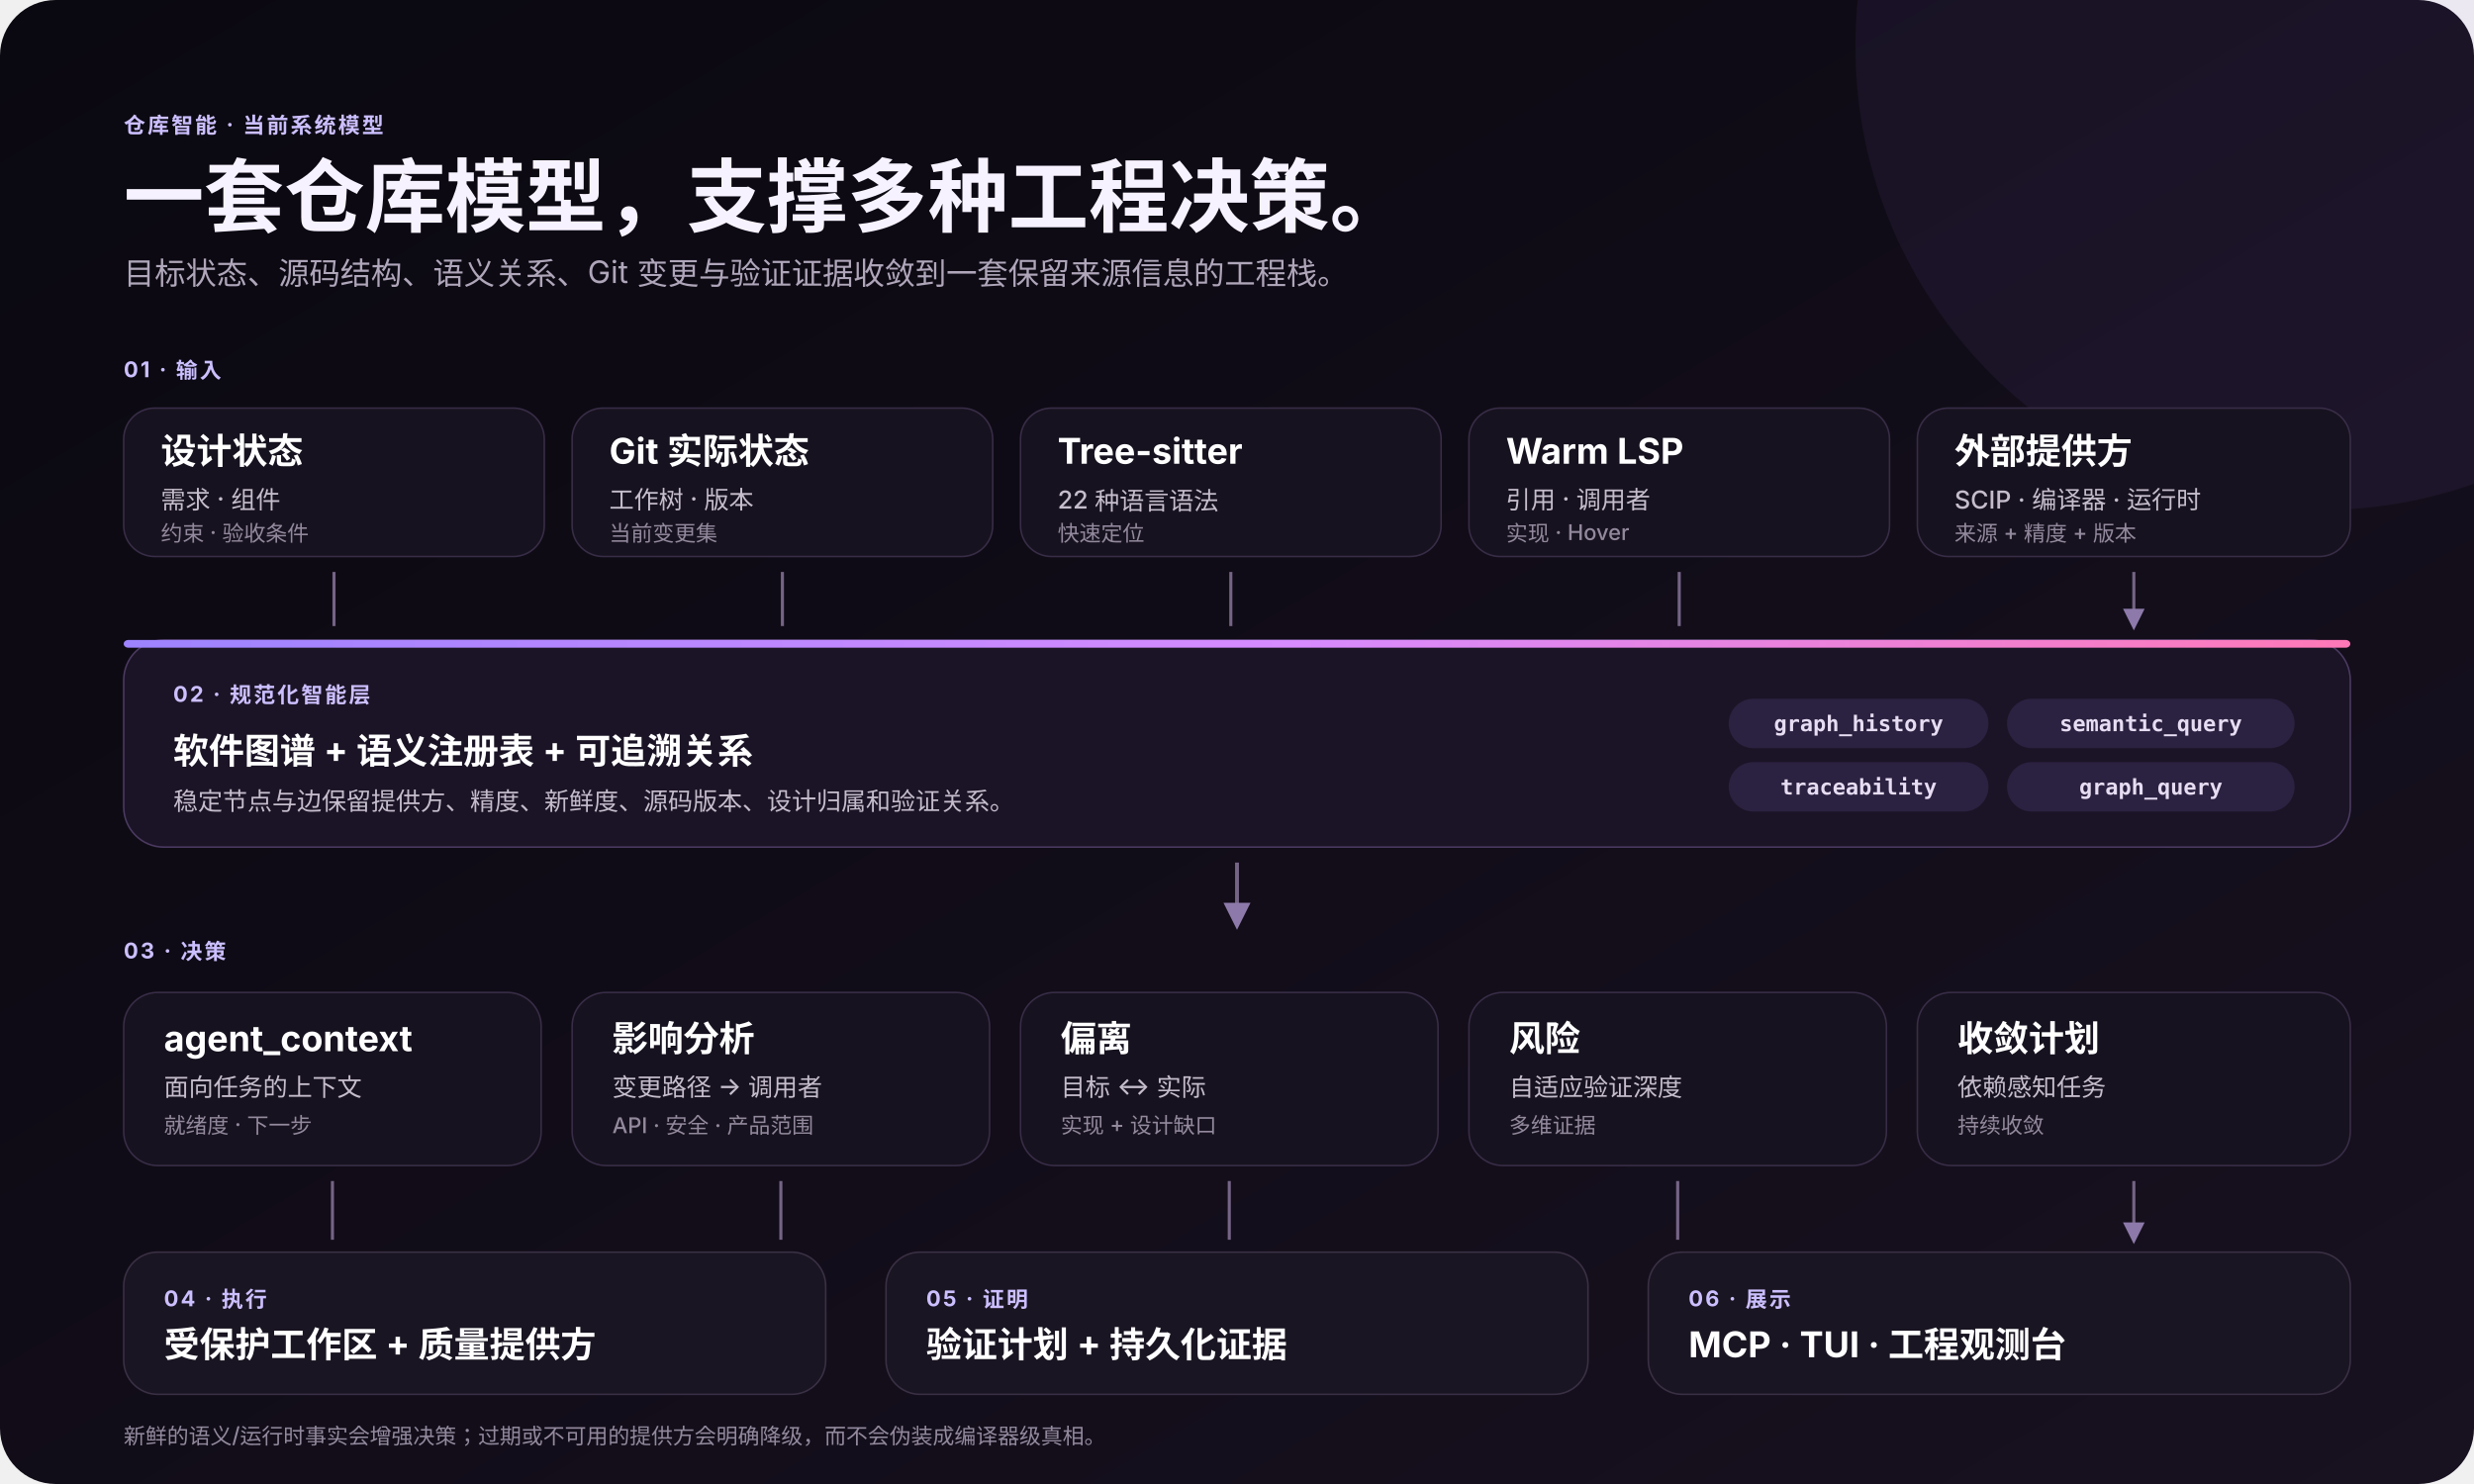
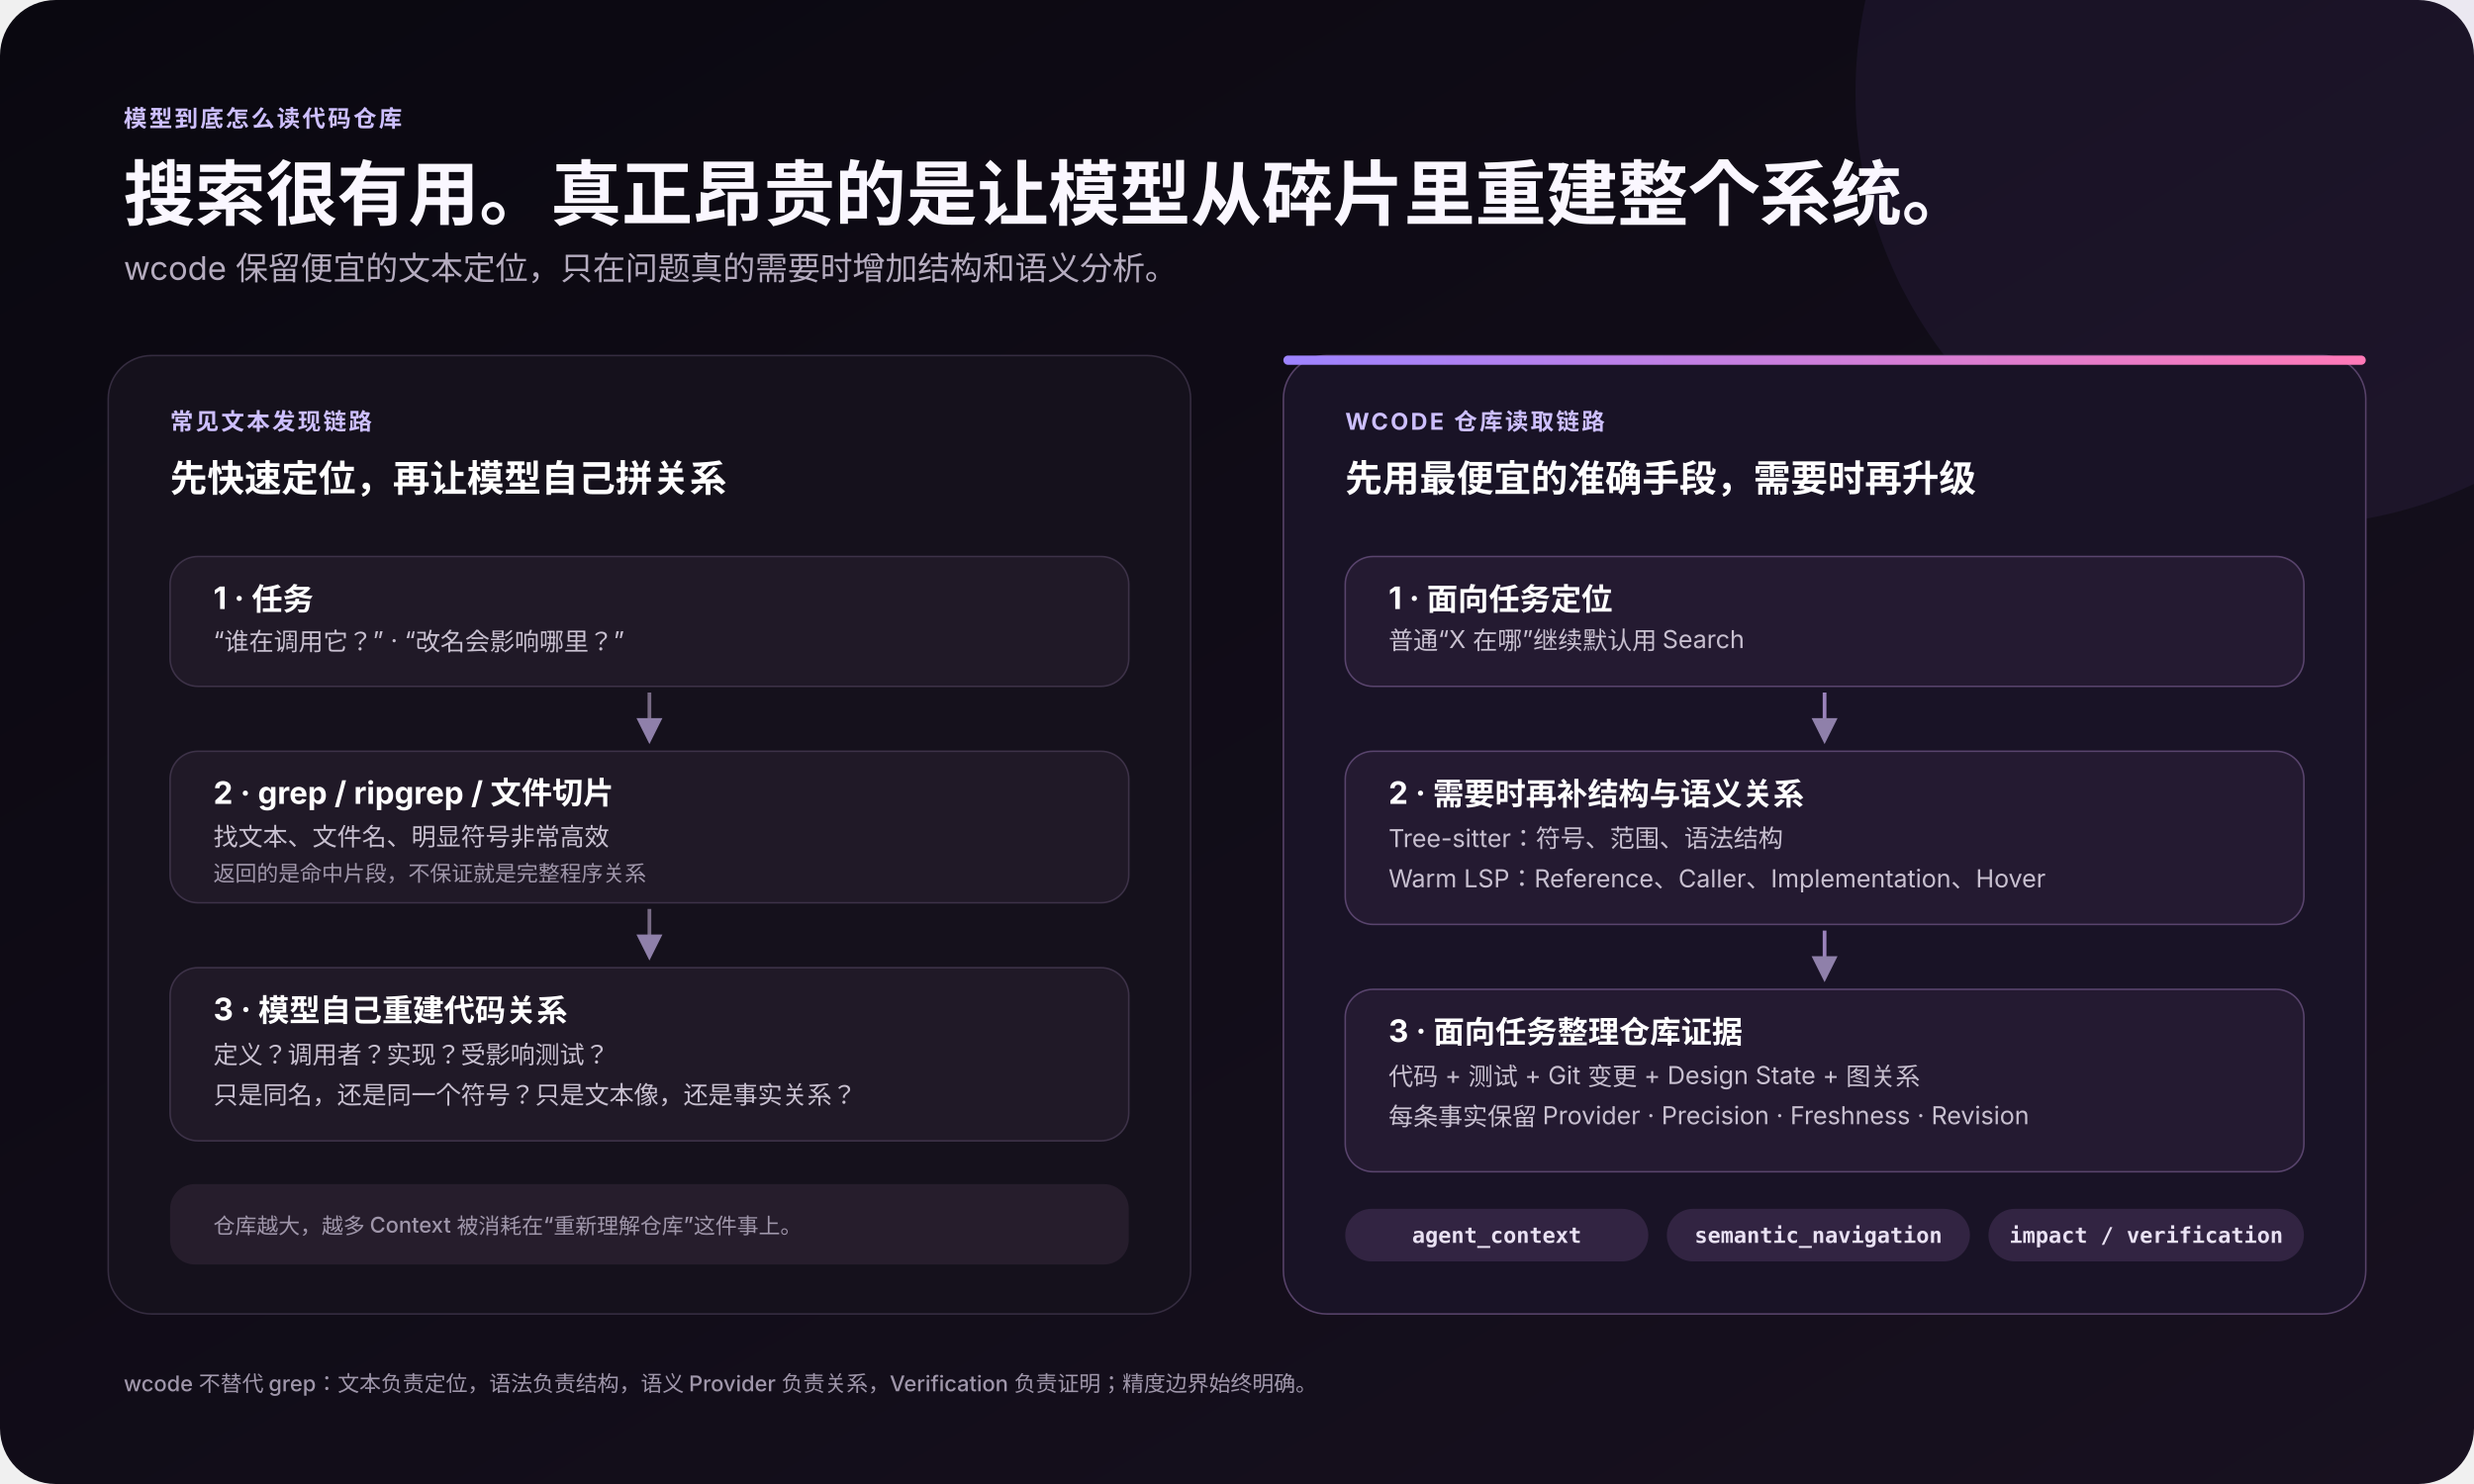
<svg xmlns="http://www.w3.org/2000/svg" width="1600" height="960" viewBox="0 0 1600 960" role="img" aria-labelledby="title desc">
  <defs>
    <linearGradient id="bg" x1="0" y1="0" x2="1" y2="1">
      <stop offset="0" stop-color="#0a0810" />
      <stop offset="1" stop-color="#181120" />
    </linearGradient>
-     <linearGradient id="bar" x1="0" y1="0" x2="1" y2="0">
+     <linearGradient id="accent" x1="0" y1="0" x2="1" y2="0">
      <stop offset="0" stop-color="#9d83ff" />
-       <stop offset=".52" stop-color="#d68bff" />
      <stop offset="1" stop-color="#ff79b7" />
    </linearGradient>
    <marker id="arrow" viewBox="0 0 10 10" refX="8" refY="5" markerWidth="7" markerHeight="7" orient="auto">
-       <path d="M0 0L10 5L0 10Z" fill="#8d7aaa" />
+       <path d="M0 0L10 5L0 10Z" fill="#8f80aa" />
    </marker>
-     <style>.title{font:700 52px ui-sans-serif,-apple-system,BlinkMacSystemFont,"Segoe UI","PingFang SC","Microsoft YaHei",sans-serif;fill:#f7f2ff}.sub{font:400 20px ui-sans-serif,-apple-system,BlinkMacSystemFont,"Segoe UI","PingFang SC","Microsoft YaHei",sans-serif;fill:#afa6ba}.k{font:700 14px ui-sans-serif,-apple-system,BlinkMacSystemFont,"Segoe UI","PingFang SC","Microsoft YaHei",sans-serif;fill:#ccbfff;letter-spacing:1.4px}.h{font:700 23px ui-sans-serif,-apple-system,BlinkMacSystemFont,"Segoe UI","PingFang SC","Microsoft YaHei",sans-serif;fill:#fff}.t{font:500 16px ui-sans-serif,-apple-system,BlinkMacSystemFont,"Segoe UI","PingFang SC","Microsoft YaHei",sans-serif;fill:#c5bdcc}.mono{font:600 14px ui-monospace,SFMono-Regular,Menlo,monospace;fill:#e7ddf3}.small{font:500 14px ui-sans-serif,-apple-system,BlinkMacSystemFont,"Segoe UI","PingFang SC","Microsoft YaHei",sans-serif;fill:#92899d}</style>
+     <style>
+       .eyebrow{font:700 15px ui-sans-serif,-apple-system,BlinkMacSystemFont,"Segoe UI","PingFang SC","Microsoft YaHei",sans-serif;fill:#cdbfff;letter-spacing:1.5px}
+       .title{font:750 46px ui-sans-serif,-apple-system,BlinkMacSystemFont,"Segoe UI","PingFang SC","Microsoft YaHei",sans-serif;fill:#faf7ff}
+       .sub{font:400 21px ui-sans-serif,-apple-system,BlinkMacSystemFont,"Segoe UI","PingFang SC","Microsoft YaHei",sans-serif;fill:#b5acbf}
+       .lane{font:700 24px ui-sans-serif,-apple-system,BlinkMacSystemFont,"Segoe UI","PingFang SC","Microsoft YaHei",sans-serif;fill:#fff}
+       .node{font:700 20px ui-sans-serif,-apple-system,BlinkMacSystemFont,"Segoe UI","PingFang SC","Microsoft YaHei",sans-serif;fill:#fff}
+       .copy{font:400 16px ui-sans-serif,-apple-system,BlinkMacSystemFont,"Segoe UI","PingFang SC","Microsoft YaHei",sans-serif;fill:#c8c0d0}
+       .small{font:500 14px ui-sans-serif,-apple-system,BlinkMacSystemFont,"Segoe UI","PingFang SC","Microsoft YaHei",sans-serif;fill:#9f96aa}
+       .chip{font:650 14px ui-monospace,SFMono-Regular,Menlo,monospace;fill:#e9e1f3}
+     </style>
  </defs>
  <rect width="1600" height="960" rx="36" fill="url(#bg)" />
-   <circle cx="1500" cy="30" r="300" fill="#9e77ff" opacity=".07" />
-   <text x="80" y="86" class="k">仓库智能 · 当前系统模型</text>
-   <text x="80" y="146" class="title">一套仓库模型，支撑多种工程决策。</text>
-   <text x="80" y="184" class="sub">目标状态、源码结构、语义关系、Git 变更与验证证据收敛到一套保留来源信息的工程栈。</text>
-   <g>
-     <text x="80" y="244" class="k">01 · 输入</text>
-     <rect x="80" y="264" width="272" height="96" rx="20" fill="#17121f" stroke="#382d47" />
-     <text x="104" y="300" class="h">设计状态</text>
-     <text x="104" y="329" class="t">需求 · 组件</text>
-     <text x="104" y="350" class="small">约束 · 验收条件</text>
-     <rect x="370" y="264" width="272" height="96" rx="20" fill="#17121f" stroke="#382d47" />
-     <text x="394" y="300" class="h">Git 实际状态</text>
-     <text x="394" y="329" class="t">工作树 · 版本</text>
-     <text x="394" y="350" class="small">当前变更集</text>
-     <rect x="660" y="264" width="272" height="96" rx="20" fill="#17121f" stroke="#382d47" />
-     <text x="684" y="300" class="h">Tree-sitter</text>
-     <text x="684" y="329" class="t">22 种语言语法</text>
-     <text x="684" y="350" class="small">快速定位</text>
-     <rect x="950" y="264" width="272" height="96" rx="20" fill="#17121f" stroke="#382d47" />
-     <text x="974" y="300" class="h">Warm LSP</text>
-     <text x="974" y="329" class="t">引用 · 调用者</text>
-     <text x="974" y="350" class="small">实现 · Hover</text>
-     <rect x="1240" y="264" width="280" height="96" rx="20" fill="#17121f" stroke="#382d47" />
-     <text x="1264" y="300" class="h">外部提供方</text>
-     <text x="1264" y="329" class="t">SCIP · 编译器 · 运行时</text>
-     <text x="1264" y="350" class="small">来源 + 精度 + 版本</text>
-   </g>
-   <path d="M216 370V405M506 370V405M796 370V405M1086 370V405M1380 370V405" stroke="#756486" stroke-width="2" marker-end="url(#arrow)" />
-   <g>
-     <rect x="80" y="414" width="1440" height="134" rx="26" fill="#1b1426" stroke="#4b3a61" />
-     <rect x="80" y="414" width="1440" height="5" rx="3" fill="url(#bar)" />
-     <text x="112" y="454" class="k">02 · 规范化智能层</text>
-     <text x="112" y="494" class="h">软件图谱 + 语义注册表 + 可追溯关系</text>
-     <text x="112" y="524" class="t">稳定节点与边保留提供方、精度、新鲜度、源码版本、设计归属和验证关系。</text>
-     <rect x="1118" y="452" width="168" height="32" rx="16" fill="#2b2140" />
-     <text x="1202" y="473" text-anchor="middle" class="mono">graph_history</text>
-     <rect x="1298" y="452" width="186" height="32" rx="16" fill="#2b2140" />
-     <text x="1391" y="473" text-anchor="middle" class="mono">semantic_query</text>
-     <rect x="1118" y="493" width="168" height="32" rx="16" fill="#2b2140" />
-     <text x="1202" y="514" text-anchor="middle" class="mono">traceability</text>
-     <rect x="1298" y="493" width="186" height="32" rx="16" fill="#2b2140" />
-     <text x="1391" y="514" text-anchor="middle" class="mono">graph_query</text>
-   </g>
-   <path d="M800 558V598" stroke="#756486" stroke-width="2.5" marker-end="url(#arrow)" />
-   <g>
-     <text x="80" y="620" class="k">03 · 决策</text>
-     <rect x="80" y="642" width="270" height="112" rx="22" fill="#17121f" stroke="#382d47" />
-     <text x="106" y="680" class="h">agent_context</text>
-     <text x="106" y="709" class="t">面向任务的上下文</text>
-     <text x="106" y="733" class="small">就绪度 · 下一步</text>
-     <rect x="370" y="642" width="270" height="112" rx="22" fill="#17121f" stroke="#382d47" />
-     <text x="396" y="680" class="h">影响分析</text>
-     <text x="396" y="709" class="t">变更路径 → 调用者</text>
-     <text x="396" y="733" class="small">API · 安全 · 产品范围</text>
-     <rect x="660" y="642" width="270" height="112" rx="22" fill="#17121f" stroke="#382d47" />
-     <text x="686" y="680" class="h">偏离</text>
-     <text x="686" y="709" class="t">目标 ↔ 实际</text>
-     <text x="686" y="733" class="small">实现 + 设计缺口</text>
-     <rect x="950" y="642" width="270" height="112" rx="22" fill="#17121f" stroke="#382d47" />
-     <text x="976" y="680" class="h">风险</text>
-     <text x="976" y="709" class="t">自适应验证深度</text>
-     <text x="976" y="733" class="small">多维证据</text>
-     <rect x="1240" y="642" width="280" height="112" rx="22" fill="#17121f" stroke="#382d47" />
-     <text x="1266" y="680" class="h">收敛计划</text>
-     <text x="1266" y="709" class="t">依赖感知任务</text>
-     <text x="1266" y="733" class="small">持续收敛</text>
-   </g>
-   <path d="M215 764V802M505 764V802M795 764V802M1085 764V802M1380 764V802" stroke="#756486" stroke-width="2" marker-end="url(#arrow)" />
-   <g>
-     <rect x="80" y="810" width="454" height="92" rx="22" fill="#1a1522" stroke="#3a3045" />
-     <text x="106" y="845" class="k">04 · 执行</text>
-     <text x="106" y="878" class="h">受保护工作区 + 质量提供方</text>
-     <rect x="573" y="810" width="454" height="92" rx="22" fill="#1a1522" stroke="#3a3045" />
-     <text x="599" y="845" class="k">05 · 证明</text>
-     <text x="599" y="878" class="h">验证计划 + 持久化证据</text>
-     <rect x="1066" y="810" width="454" height="92" rx="22" fill="#1a1522" stroke="#3a3045" />
-     <text x="1092" y="845" class="k">06 · 展示</text>
-     <text x="1092" y="878" class="h">MCP · TUI · 工程观测台</text>
-   </g>
-   <text x="80" y="934" class="small">新鲜的语义/运行时事实会增强决策；过期或不可用的提供方会明确降级，而不会伪装成编译器级真相。</text>
+   <circle cx="1480" cy="60" r="280" fill="#9e77ff" opacity=".07" />
+   <text x="80" y="82" class="eyebrow">模型到底怎么读代码仓库</text>
+   <text x="80" y="142" class="title">搜索很有用。真正昂贵的是让模型从碎片里重建整个系统。</text>
+   <text x="80" y="181" class="sub">wcode 保留便宜的文本定位，只在问题真的需要时增加结构和语义分析。</text>
+   <rect x="70" y="230" width="700" height="620" rx="28" fill="#15111c" stroke="#352c40" />
+   <rect x="830" y="230" width="700" height="620" rx="28" fill="#191326" stroke="#574269" />
+   <rect x="830" y="230" width="700" height="6" rx="3" fill="url(#accent)" />
+   <text x="110" y="278" class="eyebrow">常见文本发现链路</text>
+   <text x="110" y="318" class="lane">先快速定位，再让模型自己拼关系</text>
+   <rect x="110" y="360" width="620" height="84" rx="18" fill="#201927" stroke="#3d3248" />
+   <text x="138" y="394" class="node">1 · 任务</text>
+   <text x="138" y="420" class="copy">“谁在调用它？” · “改名会影响哪里？”</text>
+   <path d="M420 448V478" stroke="#776a84" stroke-width="2.4" marker-end="url(#arrow)" />
+   <rect x="110" y="486" width="620" height="98" rx="18" fill="#201927" stroke="#3d3248" />
+   <text x="138" y="520" class="node">2 · grep / ripgrep / 文件切片</text>
+   <text x="138" y="547" class="copy">找文本、文件名、明显符号非常高效</text>
+   <text x="138" y="570" class="small">返回的是命中片段，不保证就是完整程序关系</text>
+   <path d="M420 588V618" stroke="#776a84" stroke-width="2.4" marker-end="url(#arrow)" />
+   <rect x="110" y="626" width="620" height="112" rx="18" fill="#201927" stroke="#3d3248" />
+   <text x="138" y="660" class="node">3 · 模型自己重建代码关系</text>
+   <text x="138" y="688" class="copy">定义？调用者？实现？受影响测试？</text>
+   <text x="138" y="714" class="copy">只是同名，还是同一个符号？只是文本像，还是事实关系？</text>
+   <rect x="110" y="766" width="620" height="52" rx="16" fill="#261d2c" />
+   <text x="138" y="798" class="small">仓库越大，越多 Context 被消耗在“重新理解仓库”这件事上。</text>
+   <text x="870" y="278" class="eyebrow">WCODE 仓库读取链路</text>
+   <text x="870" y="318" class="lane">先用最便宜的准确手段，需要时再升级</text>
+   <rect x="870" y="360" width="620" height="84" rx="18" fill="#241a31" stroke="#59446d" />
+   <text x="898" y="394" class="node">1 · 面向任务定位</text>
+   <text x="898" y="420" class="copy">普通“X 在哪”继续默认用 Search</text>
+   <path d="M1180 448V478" stroke="#9b83bc" stroke-width="2.4" marker-end="url(#arrow)" />
+   <rect x="870" y="486" width="620" height="112" rx="18" fill="#241a31" stroke="#59446d" />
+   <text x="898" y="520" class="node">2 · 需要时再补结构与语义关系</text>
+   <text x="898" y="548" class="copy">Tree-sitter：符号、范围、语法结构</text>
+   <text x="898" y="574" class="copy">Warm LSP：Reference、Caller、Implementation、Hover</text>
+   <path d="M1180 602V632" stroke="#9b83bc" stroke-width="2.4" marker-end="url(#arrow)" />
+   <rect x="870" y="640" width="620" height="118" rx="18" fill="#241a31" stroke="#59446d" />
+   <text x="898" y="674" class="node">3 · 面向任务整理仓库证据</text>
+   <text x="898" y="702" class="copy">代码 + 测试 + Git 变更 + Design State + 图关系</text>
+   <text x="898" y="728" class="copy">每条事实保留 Provider · Precision · Freshness · Revision</text>
+   <rect x="870" y="782" width="196" height="34" rx="17" fill="#322442" />
+   <text x="968" y="804" text-anchor="middle" class="chip">agent_context</text>
+   <rect x="1078" y="782" width="196" height="34" rx="17" fill="#322442" />
+   <text x="1176" y="804" text-anchor="middle" class="chip">semantic_navigation</text>
+   <rect x="1286" y="782" width="204" height="34" rx="17" fill="#322442" />
+   <text x="1388" y="804" text-anchor="middle" class="chip">impact / verification</text>
+   <text x="80" y="900" class="small">wcode 不替代 grep：文本负责定位，语法负责结构，语义 Provider 负责关系，Verification 负责证明；精度边界始终明确。</text>
</svg>
